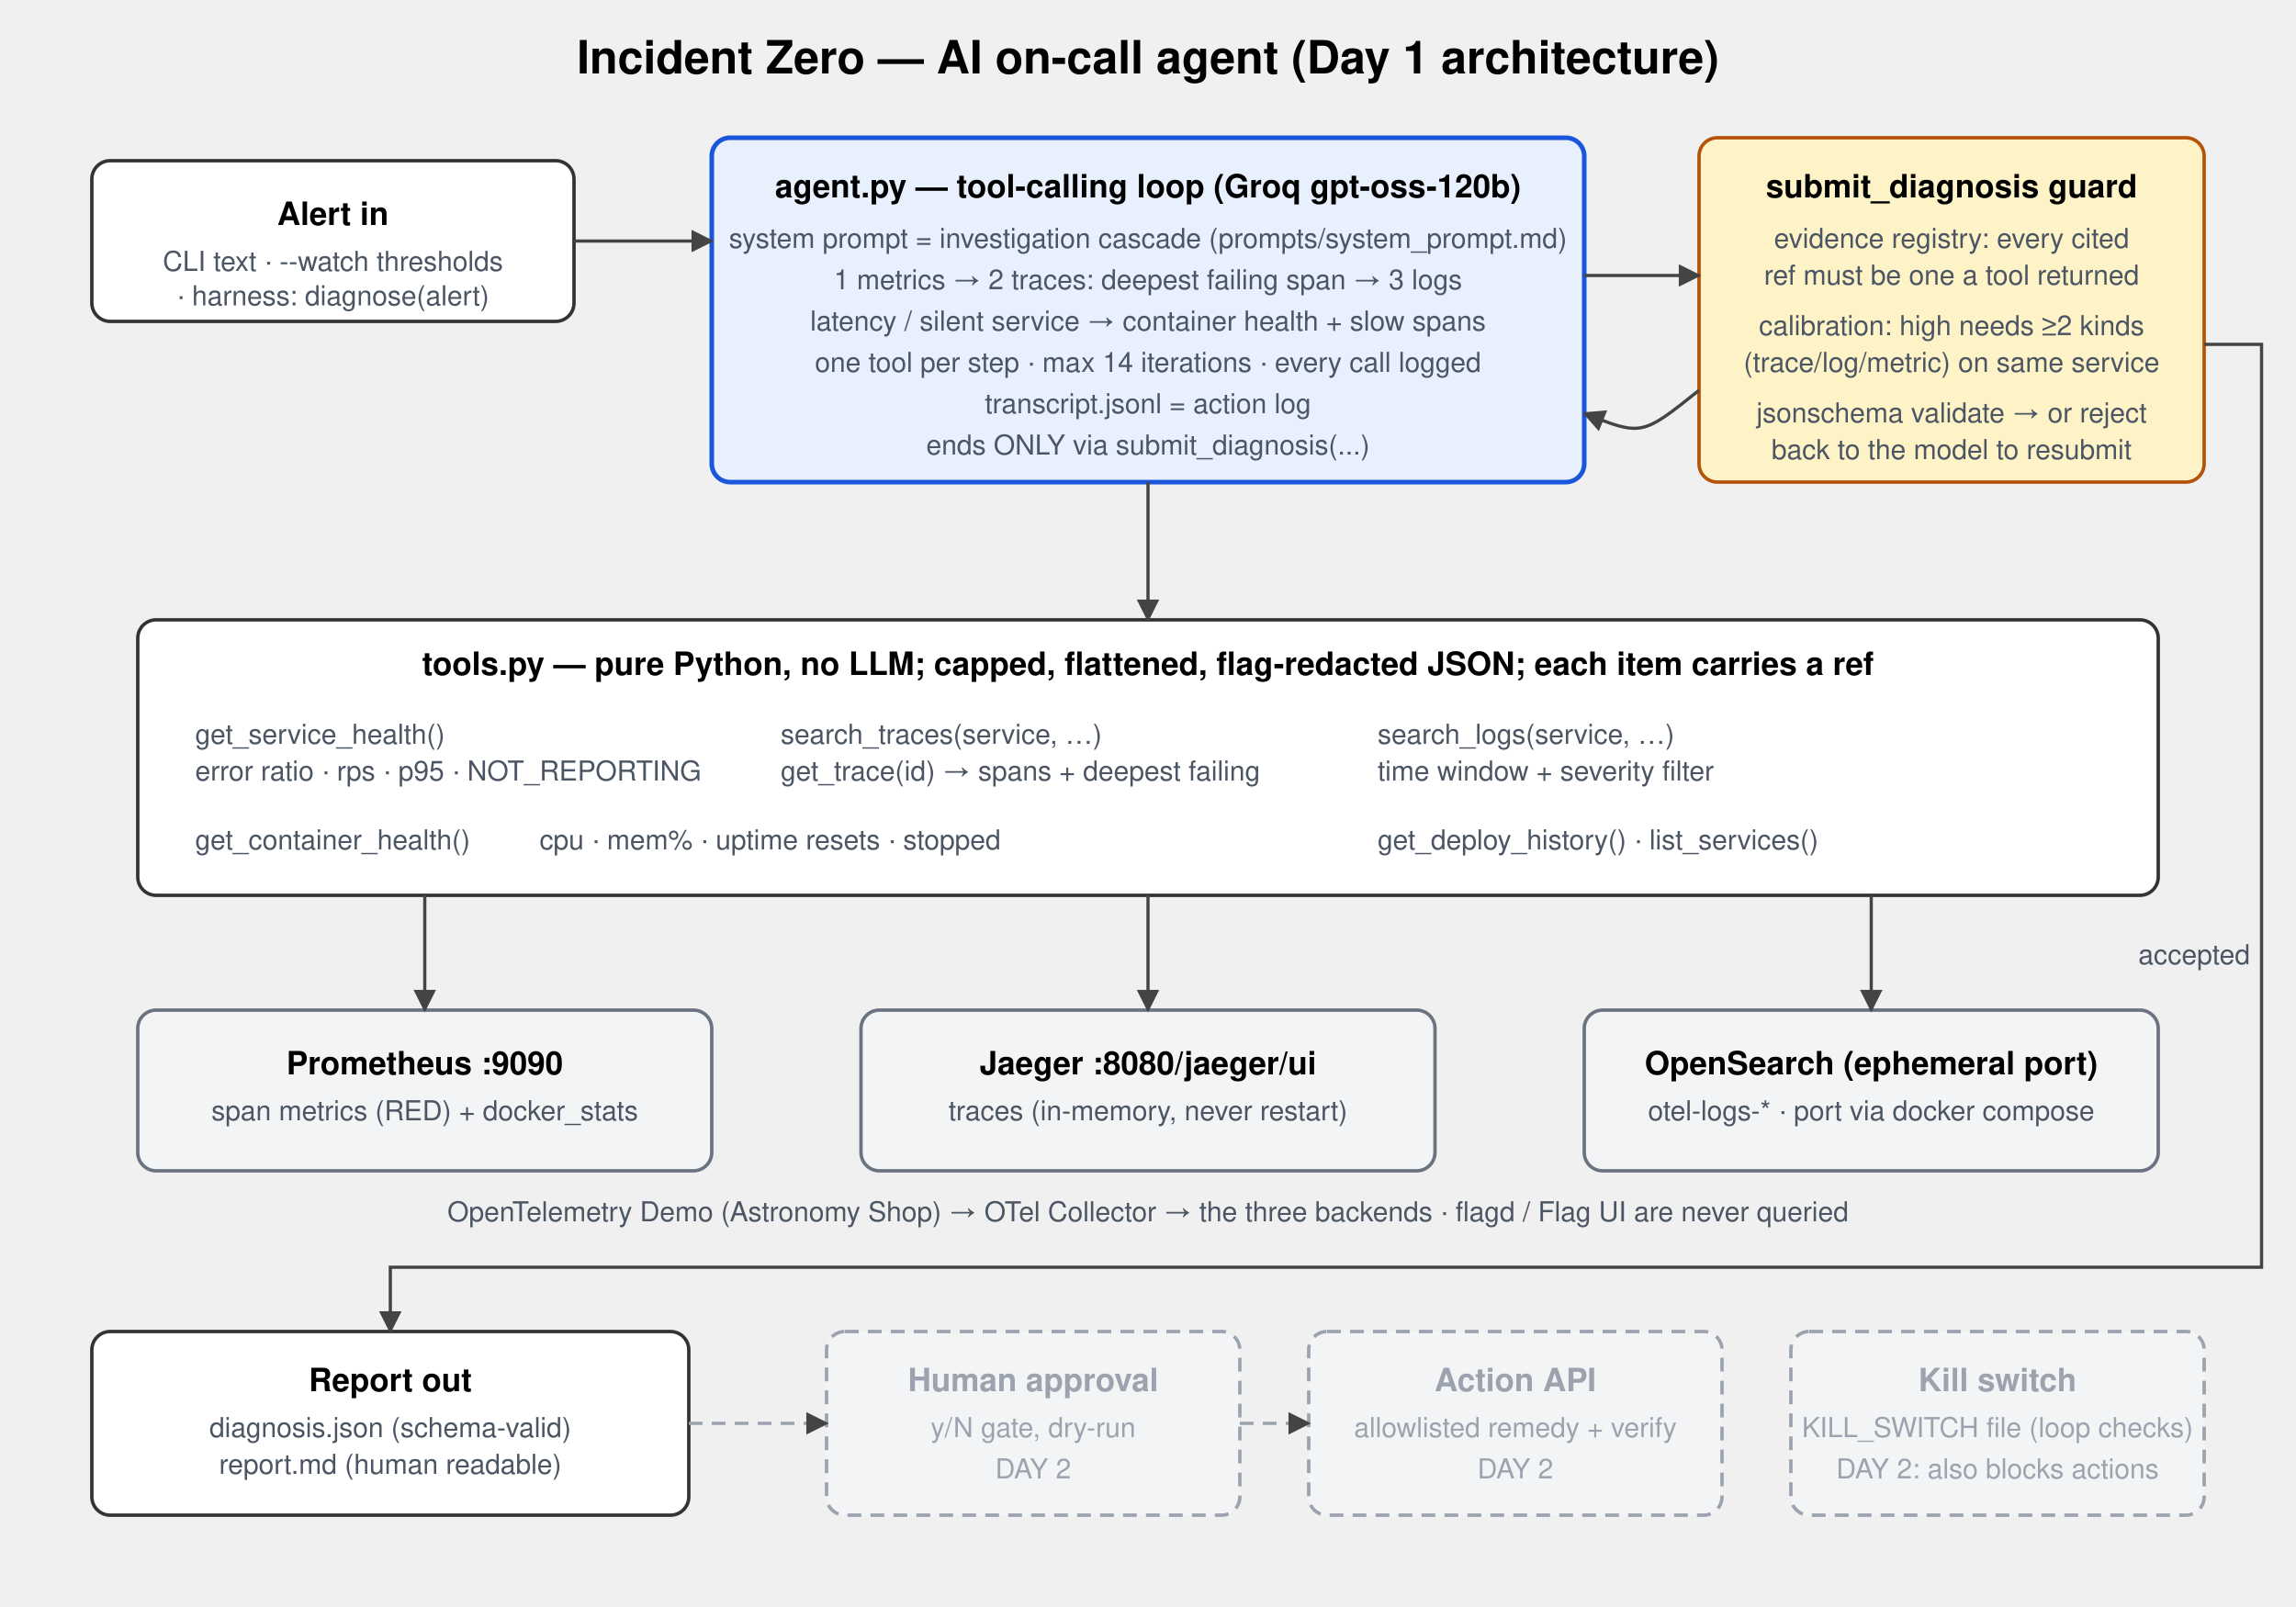
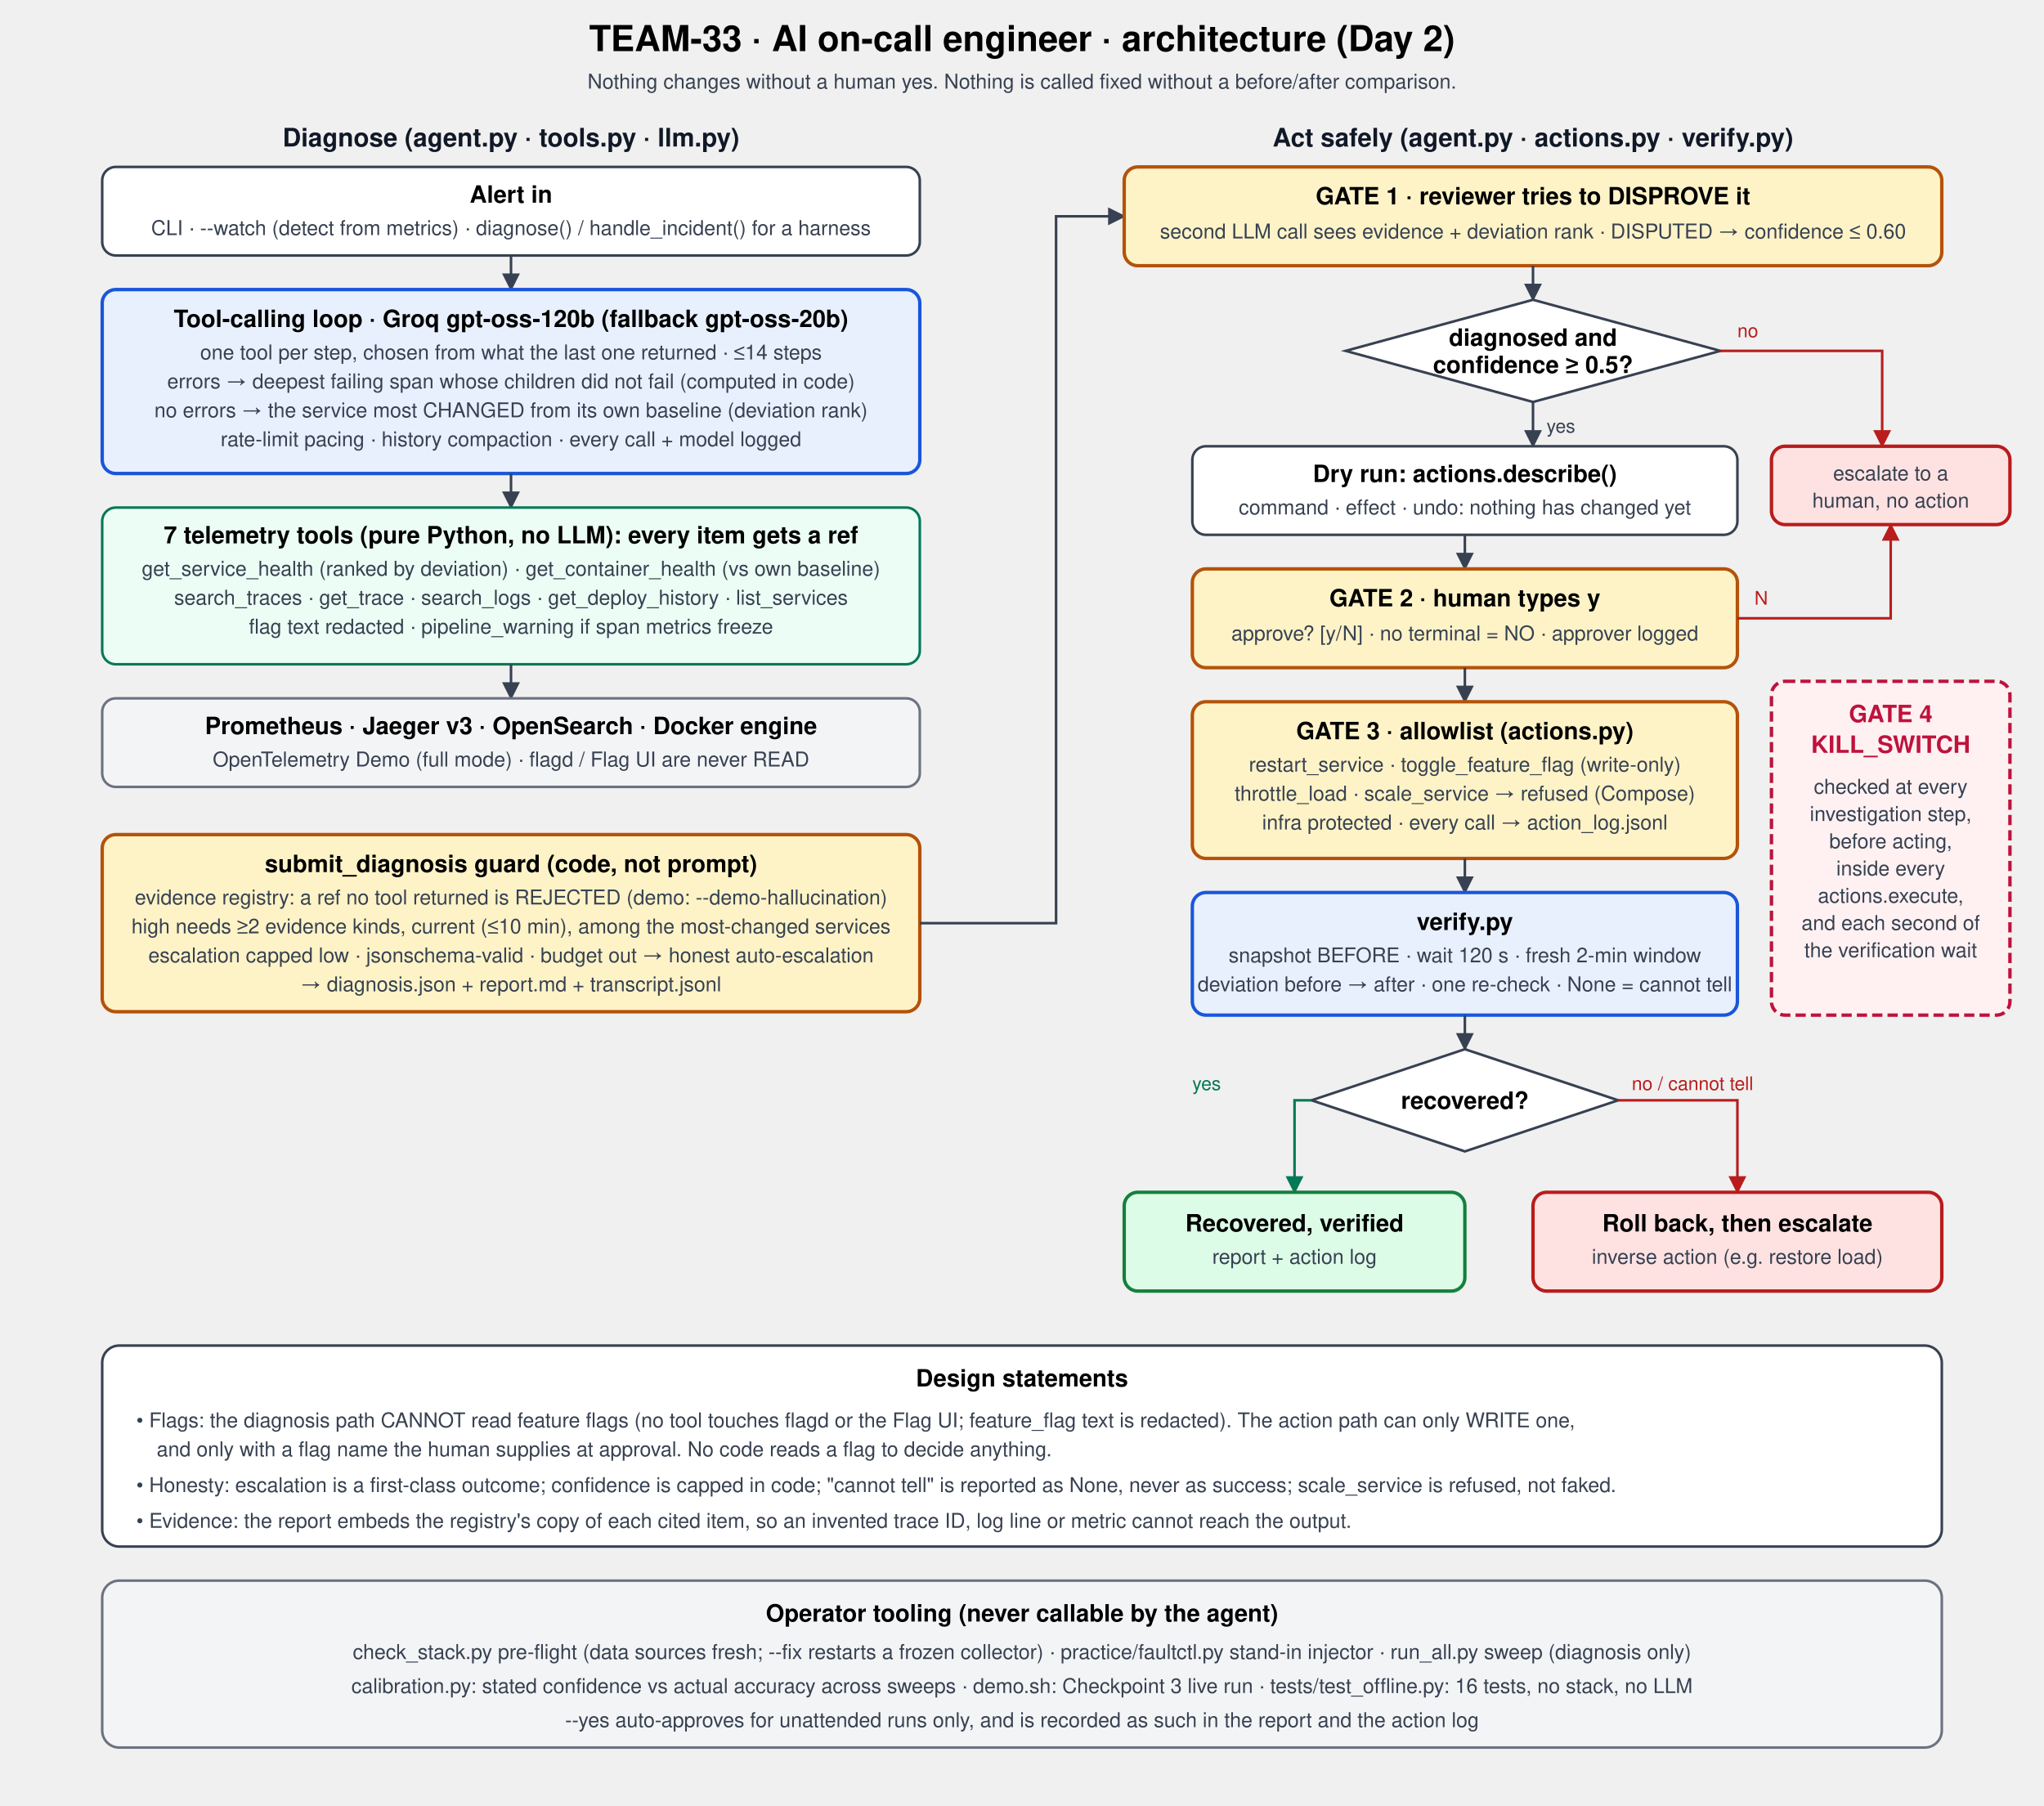
- <svg xmlns="http://www.w3.org/2000/svg" viewBox="0 0 1000 700" font-family="Helvetica, Arial, sans-serif" font-size="13">
+ <svg xmlns="http://www.w3.org/2000/svg" viewBox="0 0 1200 1060" font-family="Helvetica, Arial, sans-serif" font-size="13">
  <defs>
-     <marker id="arrow" viewBox="0 0 10 10" refX="9" refY="5" markerWidth="7" markerHeight="7" orient="auto">
-       <path d="M0,0 L10,5 L0,10 z" fill="#444" />
+     <marker id="a" viewBox="0 0 10 10" refX="9" refY="5" markerWidth="7" markerHeight="7" orient="auto">
+       <path d="M0,0 L10,5 L0,10 z" fill="#374151" />
+     </marker>
+     <marker id="r" viewBox="0 0 10 10" refX="9" refY="5" markerWidth="7" markerHeight="7" orient="auto">
+       <path d="M0,0 L10,5 L0,10 z" fill="#b91c1c" />
+     </marker>
+     <marker id="g" viewBox="0 0 10 10" refX="9" refY="5" markerWidth="7" markerHeight="7" orient="auto">
+       <path d="M0,0 L10,5 L0,10 z" fill="#047857" />
    </marker>
    <style>
-       .box{fill:#fff;stroke:#333;stroke-width:1.5;rx:8}
+       .b{fill:#fff;stroke:#374151;stroke-width:1.5}
      .core{fill:#e8f0fe;stroke:#1a56db;stroke-width:2}
-       .data{fill:#f3f4f6;stroke:#6b7280}
-       .guard{fill:#fef3c7;stroke:#b45309}
-       .day2{fill:#f3f4f6;stroke:#9ca3af;stroke-dasharray:6 4}
+       .tool{fill:#ecfdf5;stroke:#047857;stroke-width:1.5}
+       .data{fill:#f3f4f6;stroke:#6b7280;stroke-width:1.5}
+       .gate{fill:#fef3c7;stroke:#b45309;stroke-width:2}
+       .ok{fill:#dcfce7;stroke:#15803d;stroke-width:2}
+       .bad{fill:#fee2e2;stroke:#b91c1c;stroke-width:2}
+       .kill{fill:#fff1f2;stroke:#be123c;stroke-width:2;stroke-dasharray:6 3}
      .t{font-weight:bold;font-size:14px}
-       .s{fill:#4b5563;font-size:12px}
-       .g{fill:#9ca3af}
-       .line{stroke:#444;stroke-width:1.4;fill:none;marker-end:url(#arrow)}
-       .dash{stroke:#9ca3af;stroke-width:1.4;fill:none;stroke-dasharray:6 4;marker-end:url(#arrow)}
+       .s{fill:#374151;font-size:12px}
+       .h{font-weight:bold;font-size:15px;fill:#111827}
+       .l{stroke:#374151;stroke-width:1.5;fill:none;marker-end:url(#a)}
+       .rl{stroke:#b91c1c;stroke-width:1.5;fill:none;marker-end:url(#r)}
+       .gl{stroke:#047857;stroke-width:1.5;fill:none;marker-end:url(#g)}
+       .lab{font-size:11px;fill:#374151}
+       .rlab{font-size:11px;fill:#b91c1c}
+       .glab{font-size:11px;fill:#047857}
    </style>
  </defs>
-   <text x="500" y="32" text-anchor="middle" font-size="20" font-weight="bold">Incident Zero — AI on-call agent (Day 1 architecture)</text>
-   <rect class="box" x="40" y="70" width="210" height="70" rx="8" />
-   <text class="t" x="145" y="98" text-anchor="middle">Alert in</text>
-   <text class="s" x="145" y="118" text-anchor="middle">CLI text · --watch thresholds</text>
-   <text class="s" x="145" y="133" text-anchor="middle">· harness: diagnose(alert)</text>
-   <rect class="box core" x="310" y="60" width="380" height="150" rx="10" />
-   <text class="t" x="500" y="86" text-anchor="middle">agent.py — tool-calling loop (Groq gpt-oss-120b)</text>
-   <text class="s" x="500" y="108" text-anchor="middle">system prompt = investigation cascade (prompts/system_prompt.md)</text>
-   <text class="s" x="500" y="126" text-anchor="middle">1 metrics → 2 traces: deepest failing span → 3 logs</text>
-   <text class="s" x="500" y="144" text-anchor="middle">latency / silent service → container health + slow spans</text>
-   <text class="s" x="500" y="162" text-anchor="middle">one tool per step · max 14 iterations · every call logged</text>
-   <text class="s" x="500" y="180" text-anchor="middle">transcript.jsonl = action log</text>
-   <text class="s" x="500" y="198" text-anchor="middle">ends ONLY via submit_diagnosis(...)</text>
-   <rect class="box guard" x="740" y="60" width="220" height="150" rx="10" />
-   <text class="t" x="850" y="86" text-anchor="middle">submit_diagnosis guard</text>
-   <text class="s" x="850" y="108" text-anchor="middle">evidence registry: every cited</text>
-   <text class="s" x="850" y="124" text-anchor="middle">ref must be one a tool returned</text>
-   <text class="s" x="850" y="146" text-anchor="middle">calibration: high needs ≥2 kinds</text>
-   <text class="s" x="850" y="162" text-anchor="middle">(trace/log/metric) on same service</text>
-   <text class="s" x="850" y="184" text-anchor="middle">jsonschema validate → or reject</text>
-   <text class="s" x="850" y="200" text-anchor="middle">back to the model to resubmit</text>
-   <path class="line" d="M250,105 L310,105" />
-   <path class="line" d="M690,120 L740,120" />
-   <path class="line" d="M740,170 C715,190 715,190 690,180" />
-   <rect class="box" x="60" y="270" width="880" height="120" rx="10" />
-   <text class="t" x="500" y="294" text-anchor="middle">tools.py — pure Python, no LLM; capped, flattened, flag-redacted JSON; each item carries a ref</text>
-   <g class="s">
-     <text x="85" y="324">get_service_health()</text>
-     <text x="85" y="340">error ratio · rps · p95 · NOT_REPORTING</text>
-     <text x="340" y="324">search_traces(service, …)</text>
-     <text x="340" y="340">get_trace(id) → spans + deepest failing</text>
-     <text x="600" y="324">search_logs(service, …)</text>
-     <text x="600" y="340">time window + severity filter</text>
-     <text x="85" y="370">get_container_health()</text>
-     <text x="235" y="370">cpu · mem% · uptime resets · stopped</text>
-     <text x="600" y="370">get_deploy_history() · list_services()</text>
-   </g>
-   <path class="line" d="M500,210 L500,270" />
-   <rect class="box data" x="60" y="440" width="250" height="70" rx="8" />
-   <text class="t" x="185" y="468" text-anchor="middle">Prometheus :9090</text>
-   <text class="s" x="185" y="488" text-anchor="middle">span metrics (RED) + docker_stats</text>
-   <rect class="box data" x="375" y="440" width="250" height="70" rx="8" />
-   <text class="t" x="500" y="468" text-anchor="middle">Jaeger :8080/jaeger/ui</text>
-   <text class="s" x="500" y="488" text-anchor="middle">traces (in-memory, never restart)</text>
-   <rect class="box data" x="690" y="440" width="250" height="70" rx="8" />
-   <text class="t" x="815" y="468" text-anchor="middle">OpenSearch (ephemeral port)</text>
-   <text class="s" x="815" y="488" text-anchor="middle">otel-logs-* · port via docker compose</text>
-   <path class="line" d="M185,390 L185,440" />
-   <path class="line" d="M500,390 L500,440" />
-   <path class="line" d="M815,390 L815,440" />
-   <text class="s" x="500" y="532" text-anchor="middle">OpenTelemetry Demo (Astronomy Shop) → OTel Collector → the three backends · flagd / Flag UI are never queried</text>
-   <rect class="box" x="40" y="580" width="260" height="80" rx="8" />
-   <text class="t" x="170" y="606" text-anchor="middle">Report out</text>
-   <text class="s" x="170" y="626" text-anchor="middle">diagnosis.json (schema-valid)</text>
-   <text class="s" x="170" y="642" text-anchor="middle">report.md (human readable)</text>
-   <path class="line" d="M960,150 L985,150 L985,552 L170,552 L170,580" />
-   <text class="s" x="980" y="420" text-anchor="end">accepted</text>
-   <rect class="box day2" x="360" y="580" width="180" height="80" rx="8" />
-   <text class="t g" x="450" y="606" text-anchor="middle">Human approval</text>
-   <text class="s g" x="450" y="626" text-anchor="middle">y/N gate, dry-run</text>
-   <text class="s g" x="450" y="644" text-anchor="middle">DAY 2</text>
-   <rect class="box day2" x="570" y="580" width="180" height="80" rx="8" />
-   <text class="t g" x="660" y="606" text-anchor="middle">Action API</text>
-   <text class="s g" x="660" y="626" text-anchor="middle">allowlisted remedy + verify</text>
-   <text class="s g" x="660" y="644" text-anchor="middle">DAY 2</text>
-   <rect class="box day2" x="780" y="580" width="180" height="80" rx="8" />
-   <text class="t g" x="870" y="606" text-anchor="middle">Kill switch</text>
-   <text class="s g" x="870" y="626" text-anchor="middle">KILL_SWITCH file (loop checks)</text>
-   <text class="s g" x="870" y="644" text-anchor="middle">DAY 2: also blocks actions</text>
-   <path class="dash" d="M300,620 L360,620" />
-   <path class="dash" d="M540,620 L570,620" />
+   <text x="600" y="30" text-anchor="middle" font-size="21" font-weight="bold">TEAM-33 · AI on-call engineer · architecture (Day 2)</text>
+   <text x="600" y="52" text-anchor="middle" class="s">Nothing changes without a human yes. Nothing is called fixed without a before/after comparison.</text>
+   <text x="300" y="86" text-anchor="middle" class="h">Diagnose (agent.py · tools.py · llm.py)</text>
+   <rect class="b" x="60" y="98" width="480" height="52" rx="8" />
+   <text class="t" x="300" y="119" text-anchor="middle">Alert in</text>
+   <text class="s" x="300" y="138" text-anchor="middle">CLI · --watch (detect from metrics) · diagnose() / handle_incident() for a harness</text>
+   <path class="l" d="M300,150 L300,170" />
+   <rect class="core" x="60" y="170" width="480" height="108" rx="8" />
+   <text class="t" x="300" y="192" text-anchor="middle">Tool-calling loop · Groq gpt-oss-120b (fallback gpt-oss-20b)</text>
+   <text class="s" x="300" y="211" text-anchor="middle">one tool per step, chosen from what the last one returned · ≤14 steps</text>
+   <text class="s" x="300" y="228" text-anchor="middle">errors → deepest failing span whose children did not fail (computed in code)</text>
+   <text class="s" x="300" y="245" text-anchor="middle">no errors → the service most CHANGED from its own baseline (deviation rank)</text>
+   <text class="s" x="300" y="262" text-anchor="middle">rate-limit pacing · history compaction · every call + model logged</text>
+   <path class="l" d="M300,278 L300,298" />
+   <rect class="tool" x="60" y="298" width="480" height="92" rx="8" />
+   <text class="t" x="300" y="319" text-anchor="middle">7 telemetry tools (pure Python, no LLM): every item gets a ref</text>
+   <text class="s" x="300" y="338" text-anchor="middle">get_service_health (ranked by deviation) · get_container_health (vs own baseline)</text>
+   <text class="s" x="300" y="355" text-anchor="middle">search_traces · get_trace · search_logs · get_deploy_history · list_services</text>
+   <text class="s" x="300" y="372" text-anchor="middle">flag text redacted · pipeline_warning if span metrics freeze</text>
+   <path class="l" d="M300,390 L300,410" />
+   <rect class="data" x="60" y="410" width="480" height="52" rx="8" />
+   <text class="t" x="300" y="431" text-anchor="middle">Prometheus · Jaeger v3 · OpenSearch · Docker engine</text>
+   <text class="s" x="300" y="450" text-anchor="middle">OpenTelemetry Demo (full mode) · flagd / Flag UI are never READ</text>
+   <rect class="gate" x="60" y="490" width="480" height="104" rx="8" />
+   <text class="t" x="300" y="512" text-anchor="middle">submit_diagnosis guard (code, not prompt)</text>
+   <text class="s" x="300" y="531" text-anchor="middle">evidence registry: a ref no tool returned is REJECTED (demo: --demo-hallucination)</text>
+   <text class="s" x="300" y="548" text-anchor="middle">high needs ≥2 evidence kinds, current (≤10 min), among the most-changed services</text>
+   <text class="s" x="300" y="565" text-anchor="middle">escalation capped low · jsonschema-valid · budget out → honest auto-escalation</text>
+   <text class="s" x="300" y="582" text-anchor="middle">→ diagnosis.json + report.md + transcript.jsonl</text>
+   <path class="l" d="M540,542 L620,542 L620,127 L660,127" />
+   <text x="900" y="86" text-anchor="middle" class="h">Act safely (agent.py · actions.py · verify.py)</text>
+   <rect class="gate" x="660" y="98" width="480" height="58" rx="8" />
+   <text class="t" x="900" y="120" text-anchor="middle">GATE 1 · reviewer tries to DISPROVE it</text>
+   <text class="s" x="900" y="140" text-anchor="middle">second LLM call sees evidence + deviation rank · DISPUTED → confidence ≤ 0.60</text>
+   <path class="l" d="M900,156 L900,176" />
+   <polygon class="b" points="900,176 1010,206 900,236 790,206" />
+   <text class="t" x="900" y="203" text-anchor="middle">diagnosed and</text>
+   <text class="t" x="900" y="219" text-anchor="middle">confidence ≥ 0.5?</text>
+   <path class="rl" d="M1010,206 L1105,206 L1105,262" />
+   <text class="rlab" x="1020" y="198">no</text>
+   <rect class="bad" x="1040" y="262" width="140" height="46" rx="8" />
+   <text class="s" x="1110" y="282" text-anchor="middle">escalate to a</text>
+   <text class="s" x="1110" y="298" text-anchor="middle">human, no action</text>
+   <path class="l" d="M900,236 L900,262" />
+   <text class="lab" x="908" y="254">yes</text>
+   <rect class="b" x="700" y="262" width="320" height="52" rx="8" />
+   <text class="t" x="860" y="283" text-anchor="middle">Dry run: actions.describe()</text>
+   <text class="s" x="860" y="302" text-anchor="middle">command · effect · undo: nothing has changed yet</text>
+   <path class="l" d="M860,314 L860,334" />
+   <rect class="gate" x="700" y="334" width="320" height="58" rx="8" />
+   <text class="t" x="860" y="356" text-anchor="middle">GATE 2 · human types y</text>
+   <text class="s" x="860" y="376" text-anchor="middle">approve? [y/N] · no terminal = NO · approver logged</text>
+   <path class="rl" d="M1020,363 L1110,363 L1110,308" />
+   <text class="rlab" x="1030" y="355">N</text>
+   <path class="l" d="M860,392 L860,412" />
+   <rect class="gate" x="700" y="412" width="320" height="92" rx="8" />
+   <text class="t" x="860" y="434" text-anchor="middle">GATE 3 · allowlist (actions.py)</text>
+   <text class="s" x="860" y="453" text-anchor="middle">restart_service · toggle_feature_flag (write-only)</text>
+   <text class="s" x="860" y="470" text-anchor="middle">throttle_load · scale_service → refused (Compose)</text>
+   <text class="s" x="860" y="487" text-anchor="middle">infra protected · every call → action_log.jsonl</text>
+   <path class="l" d="M860,504 L860,524" />
+   <rect class="core" x="700" y="524" width="320" height="72" rx="8" />
+   <text class="t" x="860" y="546" text-anchor="middle">verify.py</text>
+   <text class="s" x="860" y="565" text-anchor="middle">snapshot BEFORE · wait 120 s · fresh 2-min window</text>
+   <text class="s" x="860" y="582" text-anchor="middle">deviation before → after · one re-check · None = cannot tell</text>
+   <path class="l" d="M860,596 L860,616" />
+   <polygon class="b" points="860,616 950,646 860,676 770,646" />
+   <text class="t" x="860" y="651" text-anchor="middle">recovered?</text>
+   <path class="gl" d="M770,646 L760,646 L760,700" />
+   <text class="glab" x="700" y="640">yes</text>
+   <path class="rl" d="M950,646 L1020,646 L1020,700" />
+   <text class="rlab" x="958" y="640">no / cannot tell</text>
+   <rect class="ok" x="660" y="700" width="200" height="58" rx="8" />
+   <text class="t" x="760" y="723" text-anchor="middle">Recovered, verified</text>
+   <text class="s" x="760" y="742" text-anchor="middle">report + action log</text>
+   <rect class="bad" x="900" y="700" width="240" height="58" rx="8" />
+   <text class="t" x="1020" y="723" text-anchor="middle">Roll back, then escalate</text>
+   <text class="s" x="1020" y="742" text-anchor="middle">inverse action (e.g. restore load)</text>
+   <rect class="kill" x="1040" y="400" width="140" height="196" rx="8" />
+   <text class="t" x="1110" y="424" text-anchor="middle" fill="#be123c">GATE 4</text>
+   <text class="t" x="1110" y="442" text-anchor="middle" fill="#be123c">KILL_SWITCH</text>
+   <text class="s" x="1110" y="466" text-anchor="middle">checked at every</text>
+   <text class="s" x="1110" y="482" text-anchor="middle">investigation step,</text>
+   <text class="s" x="1110" y="498" text-anchor="middle">before acting,</text>
+   <text class="s" x="1110" y="514" text-anchor="middle">inside every</text>
+   <text class="s" x="1110" y="530" text-anchor="middle">actions.execute,</text>
+   <text class="s" x="1110" y="546" text-anchor="middle">and each second of</text>
+   <text class="s" x="1110" y="562" text-anchor="middle">the verification wait</text>
+   <rect class="b" x="60" y="790" width="1080" height="118" rx="10" />
+   <text class="t" x="600" y="814" text-anchor="middle">Design statements</text>
+   <text class="s" x="80" y="838">• Flags: the diagnosis path CANNOT read feature flags (no tool touches flagd or the Flag UI; feature_flag text is redacted). The action path can only WRITE one,</text>
+   <text class="s" x="92" y="855">and only with a flag name the human supplies at approval. No code reads a flag to decide anything.</text>
+   <text class="s" x="80" y="876">• Honesty: escalation is a first-class outcome; confidence is capped in code; "cannot tell" is reported as None, never as success; scale_service is refused, not faked.</text>
+   <text class="s" x="80" y="897">• Evidence: the report embeds the registry's copy of each cited item, so an invented trace ID, log line or metric cannot reach the output.</text>
+   <rect class="data" x="60" y="928" width="1080" height="98" rx="10" />
+   <text class="t" x="600" y="952" text-anchor="middle">Operator tooling (never callable by the agent)</text>
+   <text class="s" x="600" y="974" text-anchor="middle">check_stack.py pre-flight (data sources fresh; --fix restarts a frozen collector) · practice/faultctl.py stand-in injector · run_all.py sweep (diagnosis only)</text>
+   <text class="s" x="600" y="994" text-anchor="middle">calibration.py: stated confidence vs actual accuracy across sweeps · demo.sh: Checkpoint 3 live run · tests/test_offline.py: 16 tests, no stack, no LLM</text>
+   <text class="s" x="600" y="1014" text-anchor="middle">--yes auto-approves for unattended runs only, and is recorded as such in the report and the action log</text>
</svg>
